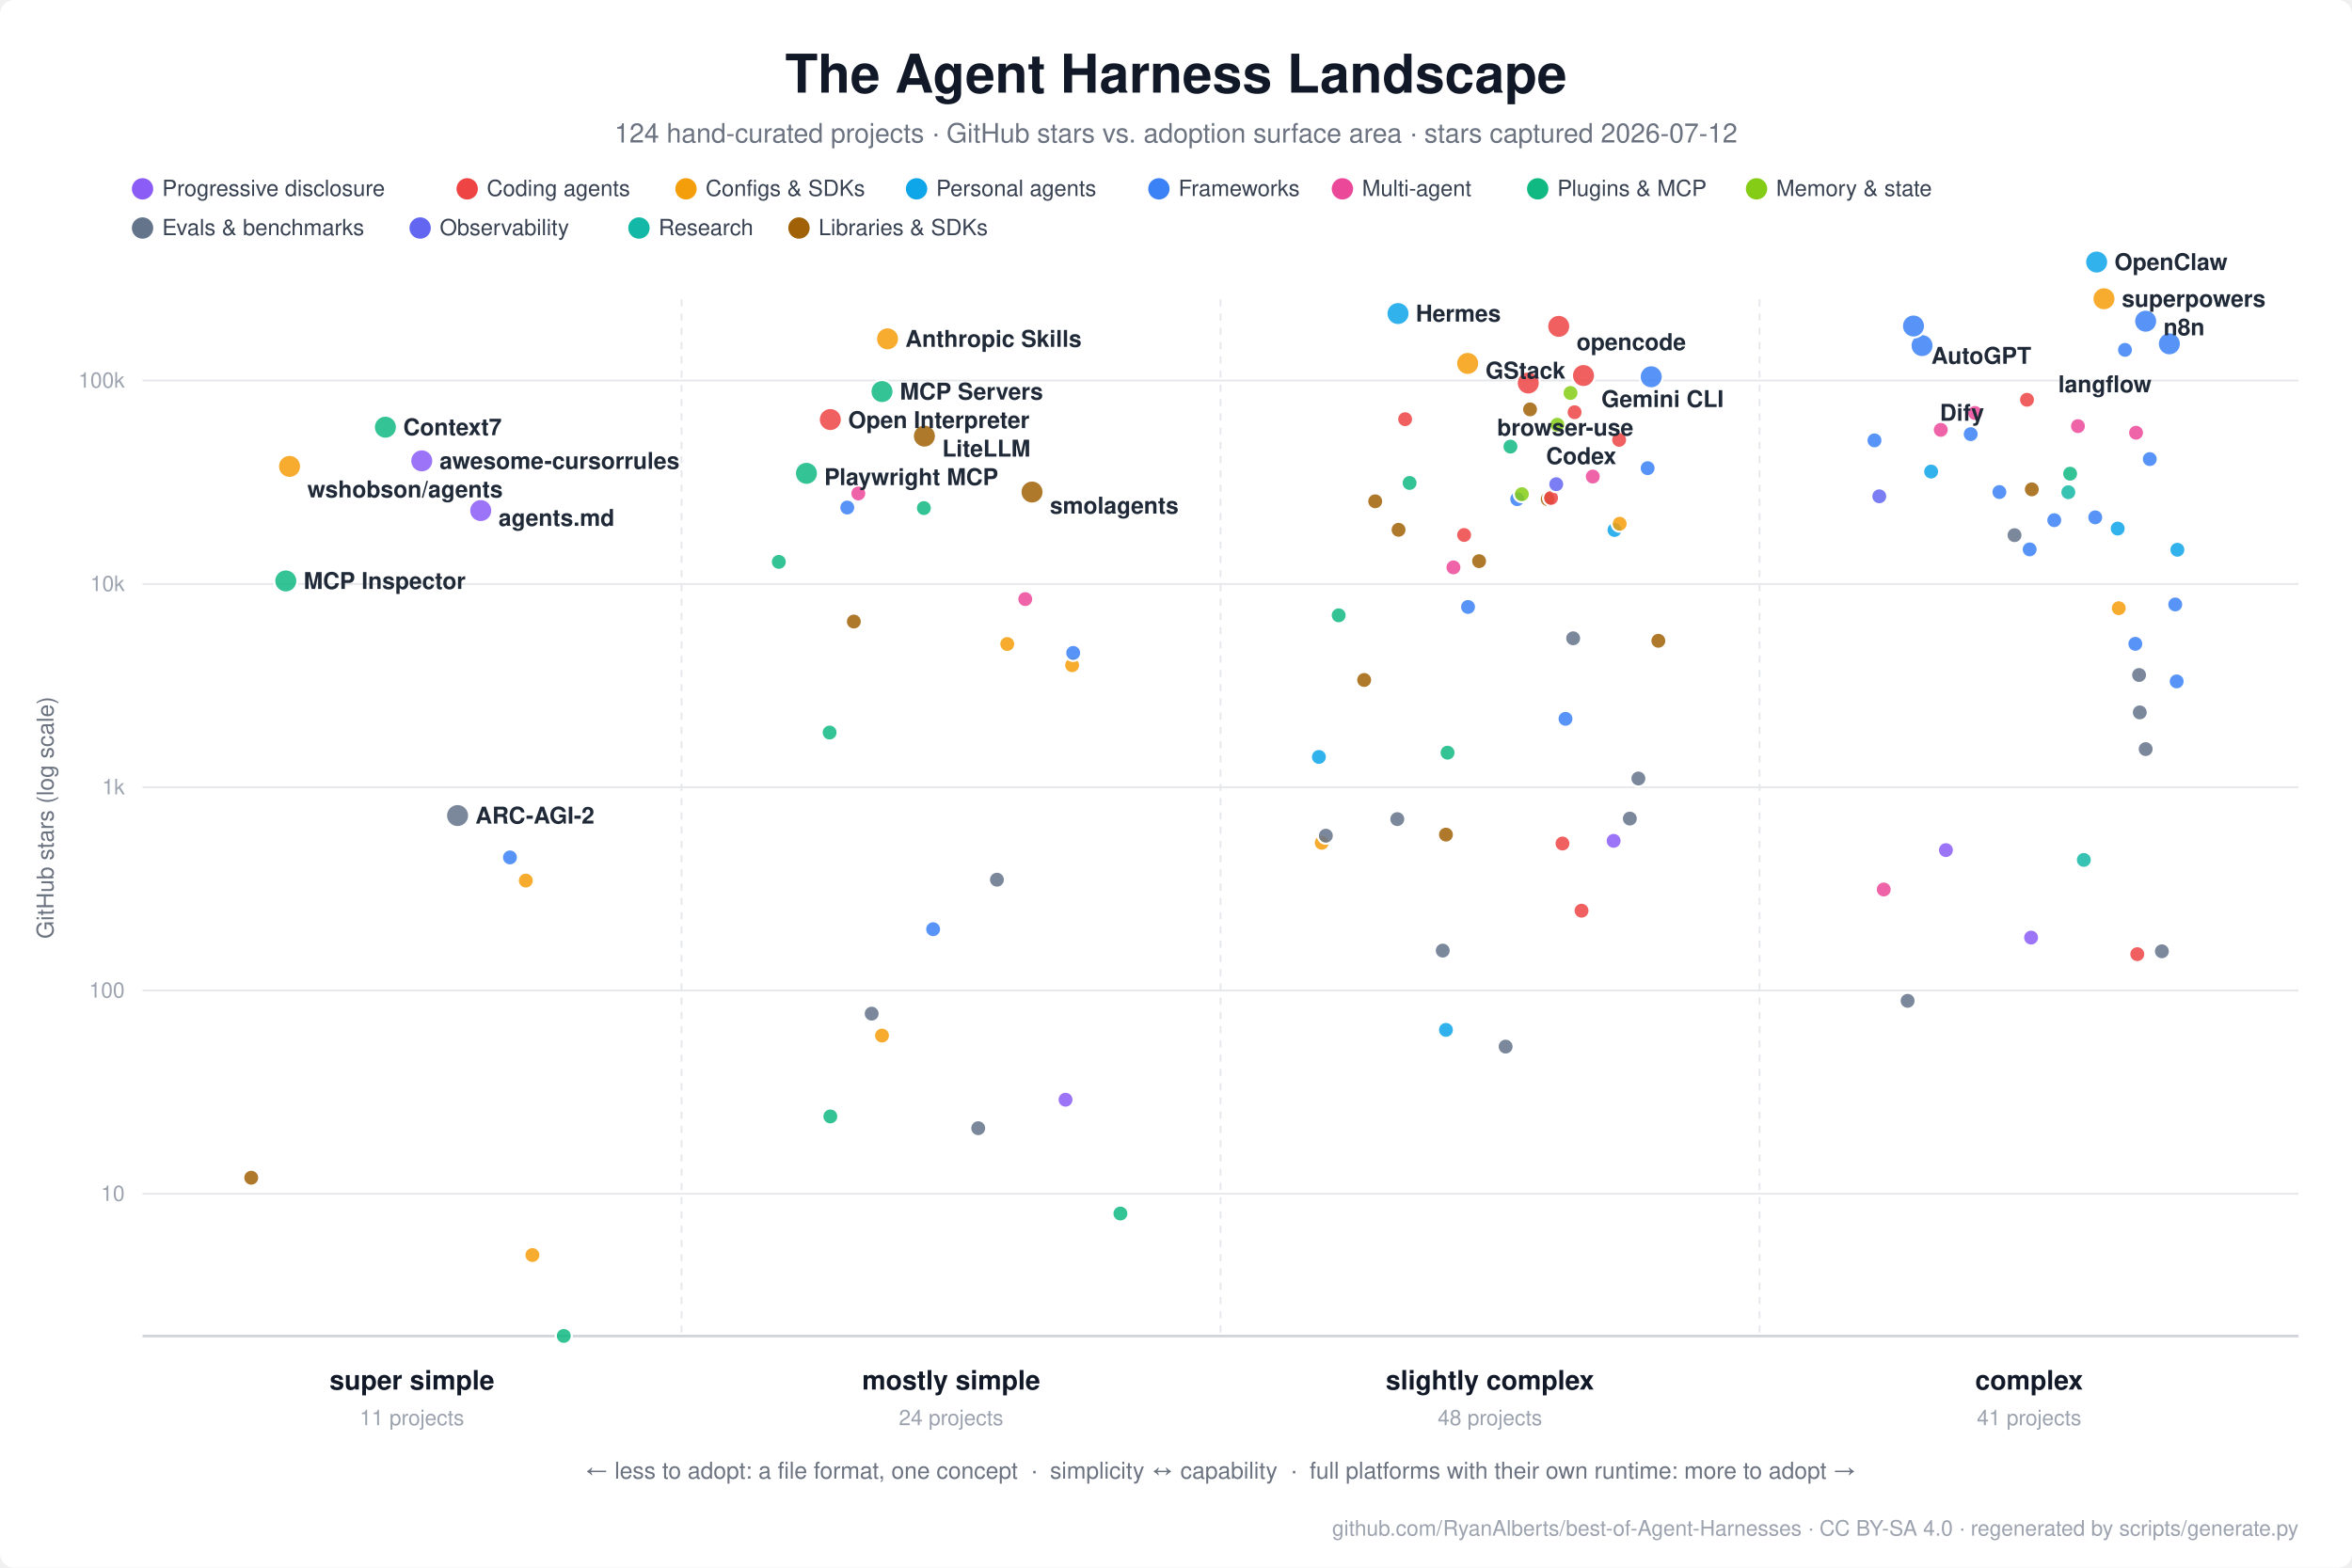
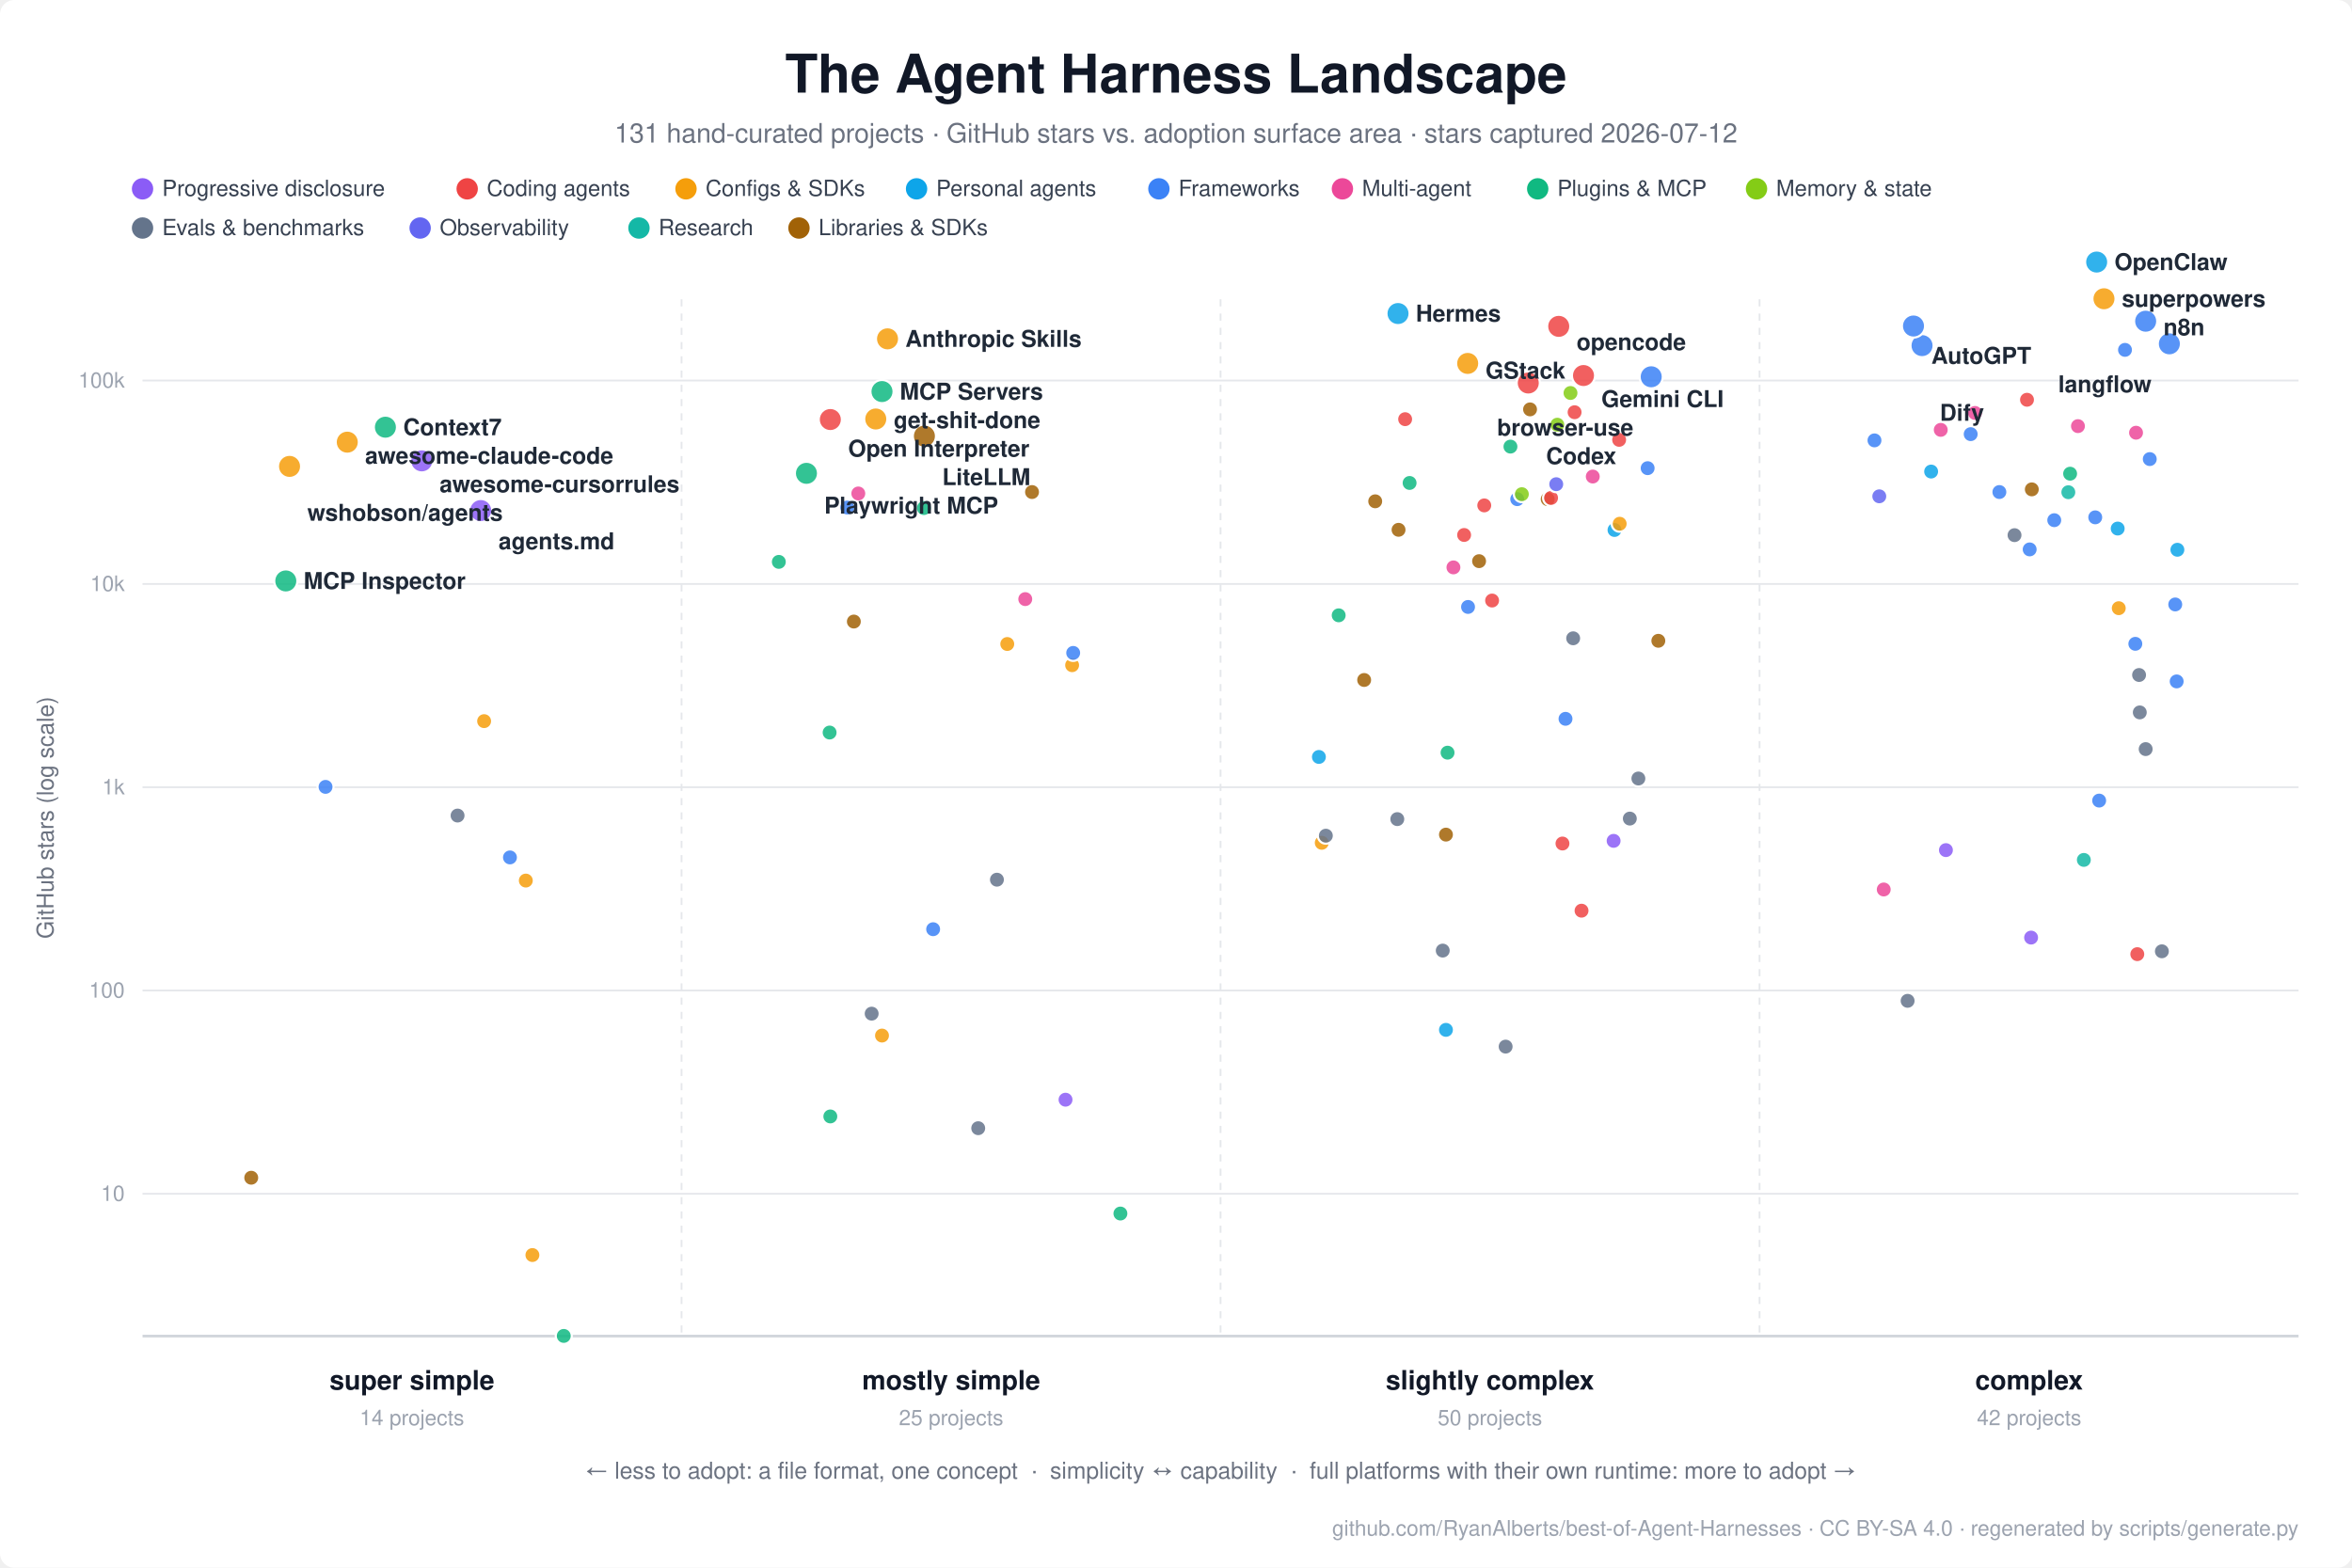
<svg xmlns="http://www.w3.org/2000/svg" viewBox="0 0 1320 880" font-family="-apple-system, 'Segoe UI', Helvetica, Arial, sans-serif">
  <rect width="1320" height="880" fill="#ffffff" rx="8" />
  <text x="660.0" y="52" text-anchor="middle" font-size="30" font-weight="700" fill="#111827">The Agent Harness Landscape</text>
-   <text x="660.0" y="80" text-anchor="middle" font-size="15" fill="#6b7280">124 hand-curated projects · GitHub stars vs. adoption surface area · stars captured 2026-07-12</text>
+   <text x="660.0" y="80" text-anchor="middle" font-size="15" fill="#6b7280">131 hand-curated projects · GitHub stars vs. adoption surface area · stars captured 2026-07-12</text>
  <circle cx="80" cy="106" r="6" fill="#8b5cf6" />
  <text x="91" y="110" font-size="12.5" fill="#374151">Progressive disclosure</text>
  <circle cx="262.2" cy="106" r="6" fill="#ef4444" />
  <text x="273.2" y="110" font-size="12.5" fill="#374151">Coding agents</text>
  <circle cx="385.0" cy="106" r="6" fill="#f59e0b" />
  <text x="396.0" y="110" font-size="12.5" fill="#374151">Configs &amp; SDKs</text>
  <circle cx="514.4" cy="106" r="6" fill="#0ea5e9" />
  <text x="525.4" y="110" font-size="12.5" fill="#374151">Personal agents</text>
  <circle cx="650.4" cy="106" r="6" fill="#3b82f6" />
  <text x="661.4" y="110" font-size="12.5" fill="#374151">Frameworks</text>
  <circle cx="753.4" cy="106" r="6" fill="#ec4899" />
  <text x="764.4" y="110" font-size="12.5" fill="#374151">Multi-agent</text>
  <circle cx="863.0" cy="106" r="6" fill="#10b981" />
  <text x="874.0" y="110" font-size="12.5" fill="#374151">Plugins &amp; MCP</text>
  <circle cx="985.8" cy="106" r="6" fill="#84cc16" />
  <text x="996.8" y="110" font-size="12.5" fill="#374151">Memory &amp; state</text>
  <circle cx="80" cy="128" r="6" fill="#64748b" />
  <text x="91" y="132" font-size="12.5" fill="#374151">Evals &amp; benchmarks</text>
  <circle cx="235.8" cy="128" r="6" fill="#6366f1" />
  <text x="246.8" y="132" font-size="12.5" fill="#374151">Observability</text>
  <circle cx="358.6" cy="128" r="6" fill="#14b8a6" />
  <text x="369.6" y="132" font-size="12.5" fill="#374151">Research</text>
  <circle cx="448.4" cy="128" r="6" fill="#a16207" />
  <text x="459.4" y="132" font-size="12.5" fill="#374151">Libraries &amp; SDKs</text>
  <line x1="80" y1="670.1" x2="1290" y2="670.1" stroke="#e5e7eb" stroke-width="1" />
  <text x="70" y="674.1" text-anchor="end" font-size="12" fill="#9ca3af">10</text>
  <line x1="80" y1="556.0" x2="1290" y2="556.0" stroke="#e5e7eb" stroke-width="1" />
  <text x="70" y="560.0" text-anchor="end" font-size="12" fill="#9ca3af">100</text>
  <line x1="80" y1="441.9" x2="1290" y2="441.9" stroke="#e5e7eb" stroke-width="1" />
  <text x="70" y="445.9" text-anchor="end" font-size="12" fill="#9ca3af">1k</text>
  <line x1="80" y1="327.8" x2="1290" y2="327.8" stroke="#e5e7eb" stroke-width="1" />
  <text x="70" y="331.8" text-anchor="end" font-size="12" fill="#9ca3af">10k</text>
  <line x1="80" y1="213.6" x2="1290" y2="213.6" stroke="#e5e7eb" stroke-width="1" />
  <text x="70" y="217.6" text-anchor="end" font-size="12" fill="#9ca3af">100k</text>
  <text x="30" y="459" font-size="13" fill="#6b7280" transform="rotate(-90 30 459)" text-anchor="middle">GitHub stars (log scale)</text>
  <text x="231.2" y="780" text-anchor="middle" font-size="15" font-weight="600" fill="#111827">super simple</text>
-   <text x="231.2" y="800" text-anchor="middle" font-size="12" fill="#9ca3af">11 projects</text>
+   <text x="231.2" y="800" text-anchor="middle" font-size="12" fill="#9ca3af">14 projects</text>
  <line x1="382.5" y1="168" x2="382.5" y2="750" stroke="#e5e7eb" stroke-width="1" stroke-dasharray="4 4" />
  <text x="533.8" y="780" text-anchor="middle" font-size="15" font-weight="600" fill="#111827">mostly simple</text>
-   <text x="533.8" y="800" text-anchor="middle" font-size="12" fill="#9ca3af">24 projects</text>
+   <text x="533.8" y="800" text-anchor="middle" font-size="12" fill="#9ca3af">25 projects</text>
  <line x1="685.0" y1="168" x2="685.0" y2="750" stroke="#e5e7eb" stroke-width="1" stroke-dasharray="4 4" />
  <text x="836.2" y="780" text-anchor="middle" font-size="15" font-weight="600" fill="#111827">slightly complex</text>
-   <text x="836.2" y="800" text-anchor="middle" font-size="12" fill="#9ca3af">48 projects</text>
+   <text x="836.2" y="800" text-anchor="middle" font-size="12" fill="#9ca3af">50 projects</text>
  <line x1="987.5" y1="168" x2="987.5" y2="750" stroke="#e5e7eb" stroke-width="1" stroke-dasharray="4 4" />
  <text x="1138.8" y="780" text-anchor="middle" font-size="15" font-weight="600" fill="#111827">complex</text>
-   <text x="1138.8" y="800" text-anchor="middle" font-size="12" fill="#9ca3af">41 projects</text>
+   <text x="1138.8" y="800" text-anchor="middle" font-size="12" fill="#9ca3af">42 projects</text>
  <line x1="80" y1="750" x2="1290" y2="750" stroke="#d1d5db" stroke-width="1.5" />
  <text x="685.0" y="830" text-anchor="middle" font-size="13" fill="#6b7280">←  less to adopt: a file format, one concept  ·  simplicity ↔ capability  ·  full platforms with their own runtime: more to adopt  →</text>
  <circle cx="316.4" cy="749.9" r="4.5" fill="#10b981" fill-opacity="0.85" stroke="#ffffff" stroke-width="1.2" />
  <circle cx="298.8" cy="704.5" r="4.5" fill="#f59e0b" fill-opacity="0.85" stroke="#ffffff" stroke-width="1.2" />
  <circle cx="628.8" cy="681.2" r="4.5" fill="#10b981" fill-opacity="0.85" stroke="#ffffff" stroke-width="1.2" />
  <circle cx="141.0" cy="661.1" r="4.5" fill="#a16207" fill-opacity="0.85" stroke="#ffffff" stroke-width="1.2" />
  <circle cx="549.0" cy="633.3" r="4.5" fill="#64748b" fill-opacity="0.85" stroke="#ffffff" stroke-width="1.2" />
  <circle cx="466.0" cy="626.7" r="4.5" fill="#10b981" fill-opacity="0.85" stroke="#ffffff" stroke-width="1.2" />
  <circle cx="598.0" cy="617.3" r="4.5" fill="#8b5cf6" fill-opacity="0.85" stroke="#ffffff" stroke-width="1.2" />
  <circle cx="845.0" cy="587.5" r="4.5" fill="#64748b" fill-opacity="0.85" stroke="#ffffff" stroke-width="1.2" />
  <circle cx="495.0" cy="581.3" r="4.5" fill="#f59e0b" fill-opacity="0.85" stroke="#ffffff" stroke-width="1.2" />
  <circle cx="811.5" cy="578.1" r="4.5" fill="#0ea5e9" fill-opacity="0.85" stroke="#ffffff" stroke-width="1.2" />
  <circle cx="489.2" cy="569.0" r="4.5" fill="#64748b" fill-opacity="0.85" stroke="#ffffff" stroke-width="1.2" />
  <circle cx="1070.6" cy="561.8" r="4.5" fill="#64748b" fill-opacity="0.85" stroke="#ffffff" stroke-width="1.2" />
  <circle cx="1199.5" cy="535.6" r="4.5" fill="#ef4444" fill-opacity="0.85" stroke="#ffffff" stroke-width="1.2" />
  <circle cx="1213.3" cy="534.0" r="4.5" fill="#64748b" fill-opacity="0.85" stroke="#ffffff" stroke-width="1.2" />
  <circle cx="809.7" cy="533.6" r="4.5" fill="#64748b" fill-opacity="0.85" stroke="#ffffff" stroke-width="1.2" />
  <circle cx="1139.9" cy="526.3" r="4.5" fill="#8b5cf6" fill-opacity="0.85" stroke="#ffffff" stroke-width="1.2" />
  <circle cx="523.7" cy="521.6" r="4.5" fill="#3b82f6" fill-opacity="0.85" stroke="#ffffff" stroke-width="1.2" />
  <circle cx="887.6" cy="511.2" r="4.5" fill="#ef4444" fill-opacity="0.85" stroke="#ffffff" stroke-width="1.2" />
  <circle cx="1057.2" cy="499.3" r="4.5" fill="#ec4899" fill-opacity="0.85" stroke="#ffffff" stroke-width="1.2" />
  <circle cx="295.1" cy="494.3" r="4.5" fill="#f59e0b" fill-opacity="0.85" stroke="#ffffff" stroke-width="1.2" />
  <circle cx="559.5" cy="493.8" r="4.5" fill="#64748b" fill-opacity="0.85" stroke="#ffffff" stroke-width="1.2" />
  <circle cx="1169.5" cy="482.7" r="4.5" fill="#14b8a6" fill-opacity="0.85" stroke="#ffffff" stroke-width="1.2" />
  <circle cx="286.2" cy="481.3" r="4.5" fill="#3b82f6" fill-opacity="0.85" stroke="#ffffff" stroke-width="1.2" />
  <circle cx="1092.1" cy="477.2" r="4.5" fill="#8b5cf6" fill-opacity="0.85" stroke="#ffffff" stroke-width="1.2" />
  <circle cx="876.9" cy="473.5" r="4.5" fill="#ef4444" fill-opacity="0.85" stroke="#ffffff" stroke-width="1.2" />
  <circle cx="741.8" cy="473.1" r="4.5" fill="#f59e0b" fill-opacity="0.85" stroke="#ffffff" stroke-width="1.2" />
  <circle cx="905.6" cy="472.0" r="4.5" fill="#8b5cf6" fill-opacity="0.85" stroke="#ffffff" stroke-width="1.2" />
  <circle cx="744.1" cy="469.1" r="4.5" fill="#64748b" fill-opacity="0.85" stroke="#ffffff" stroke-width="1.2" />
  <circle cx="811.5" cy="468.5" r="4.5" fill="#a16207" fill-opacity="0.85" stroke="#ffffff" stroke-width="1.2" />
  <circle cx="784.2" cy="459.8" r="4.5" fill="#64748b" fill-opacity="0.85" stroke="#ffffff" stroke-width="1.2" />
  <circle cx="914.7" cy="459.5" r="4.5" fill="#64748b" fill-opacity="0.85" stroke="#ffffff" stroke-width="1.2" />
-   <circle cx="256.8" cy="457.8" r="6.5" fill="#64748b" fill-opacity="0.85" stroke="#ffffff" stroke-width="1.2" />
+   <circle cx="256.8" cy="457.8" r="4.5" fill="#64748b" fill-opacity="0.85" stroke="#ffffff" stroke-width="1.2" />
+   <circle cx="1178.1" cy="449.4" r="4.5" fill="#3b82f6" fill-opacity="0.85" stroke="#ffffff" stroke-width="1.2" />
+   <circle cx="182.7" cy="441.7" r="4.5" fill="#3b82f6" fill-opacity="0.85" stroke="#ffffff" stroke-width="1.2" />
  <circle cx="919.5" cy="437.0" r="4.5" fill="#64748b" fill-opacity="0.85" stroke="#ffffff" stroke-width="1.2" />
  <circle cx="740.2" cy="424.9" r="4.5" fill="#0ea5e9" fill-opacity="0.85" stroke="#ffffff" stroke-width="1.2" />
  <circle cx="812.4" cy="422.5" r="4.5" fill="#10b981" fill-opacity="0.85" stroke="#ffffff" stroke-width="1.2" />
  <circle cx="1204.2" cy="420.5" r="4.5" fill="#64748b" fill-opacity="0.85" stroke="#ffffff" stroke-width="1.2" />
  <circle cx="465.6" cy="411.2" r="4.5" fill="#10b981" fill-opacity="0.85" stroke="#ffffff" stroke-width="1.2" />
+   <circle cx="271.7" cy="404.8" r="4.5" fill="#f59e0b" fill-opacity="0.85" stroke="#ffffff" stroke-width="1.2" />
  <circle cx="878.6" cy="403.5" r="4.5" fill="#3b82f6" fill-opacity="0.85" stroke="#ffffff" stroke-width="1.2" />
  <circle cx="1200.9" cy="399.9" r="4.5" fill="#64748b" fill-opacity="0.85" stroke="#ffffff" stroke-width="1.2" />
  <circle cx="1221.6" cy="382.5" r="4.5" fill="#3b82f6" fill-opacity="0.85" stroke="#ffffff" stroke-width="1.2" />
  <circle cx="765.6" cy="381.7" r="4.5" fill="#a16207" fill-opacity="0.85" stroke="#ffffff" stroke-width="1.2" />
  <circle cx="1200.5" cy="378.9" r="4.5" fill="#64748b" fill-opacity="0.85" stroke="#ffffff" stroke-width="1.2" />
  <circle cx="601.7" cy="373.4" r="4.5" fill="#f59e0b" fill-opacity="0.85" stroke="#ffffff" stroke-width="1.2" />
  <circle cx="602.3" cy="366.5" r="4.5" fill="#3b82f6" fill-opacity="0.85" stroke="#ffffff" stroke-width="1.2" />
  <circle cx="565.3" cy="361.5" r="4.5" fill="#f59e0b" fill-opacity="0.85" stroke="#ffffff" stroke-width="1.2" />
  <circle cx="1198.4" cy="361.4" r="4.5" fill="#3b82f6" fill-opacity="0.85" stroke="#ffffff" stroke-width="1.2" />
  <circle cx="930.7" cy="359.7" r="4.5" fill="#a16207" fill-opacity="0.85" stroke="#ffffff" stroke-width="1.2" />
  <circle cx="882.9" cy="358.3" r="4.5" fill="#64748b" fill-opacity="0.85" stroke="#ffffff" stroke-width="1.2" />
  <circle cx="479.2" cy="348.9" r="4.5" fill="#a16207" fill-opacity="0.85" stroke="#ffffff" stroke-width="1.2" />
  <circle cx="751.3" cy="345.4" r="4.5" fill="#10b981" fill-opacity="0.85" stroke="#ffffff" stroke-width="1.2" />
  <circle cx="1189.1" cy="341.4" r="4.5" fill="#f59e0b" fill-opacity="0.85" stroke="#ffffff" stroke-width="1.2" />
  <circle cx="823.9" cy="340.7" r="4.5" fill="#3b82f6" fill-opacity="0.85" stroke="#ffffff" stroke-width="1.2" />
  <circle cx="1220.8" cy="339.3" r="4.5" fill="#3b82f6" fill-opacity="0.85" stroke="#ffffff" stroke-width="1.2" />
+   <circle cx="837.4" cy="337.1" r="4.5" fill="#ef4444" fill-opacity="0.85" stroke="#ffffff" stroke-width="1.2" />
  <circle cx="575.4" cy="336.3" r="4.5" fill="#ec4899" fill-opacity="0.85" stroke="#ffffff" stroke-width="1.2" />
  <circle cx="160.4" cy="326.1" r="6.5" fill="#10b981" fill-opacity="0.85" stroke="#ffffff" stroke-width="1.2" />
  <circle cx="815.7" cy="318.5" r="4.5" fill="#ec4899" fill-opacity="0.85" stroke="#ffffff" stroke-width="1.2" />
  <circle cx="437.1" cy="315.4" r="4.5" fill="#10b981" fill-opacity="0.85" stroke="#ffffff" stroke-width="1.2" />
  <circle cx="830.1" cy="315.0" r="4.5" fill="#a16207" fill-opacity="0.85" stroke="#ffffff" stroke-width="1.2" />
  <circle cx="1222.0" cy="308.6" r="4.5" fill="#0ea5e9" fill-opacity="0.85" stroke="#ffffff" stroke-width="1.2" />
  <circle cx="1139.1" cy="308.4" r="4.5" fill="#3b82f6" fill-opacity="0.85" stroke="#ffffff" stroke-width="1.2" />
  <circle cx="1130.6" cy="300.4" r="4.5" fill="#64748b" fill-opacity="0.85" stroke="#ffffff" stroke-width="1.2" />
  <circle cx="821.7" cy="300.3" r="4.5" fill="#ef4444" fill-opacity="0.85" stroke="#ffffff" stroke-width="1.2" />
  <circle cx="906.1" cy="297.5" r="4.5" fill="#0ea5e9" fill-opacity="0.85" stroke="#ffffff" stroke-width="1.2" />
  <circle cx="784.9" cy="297.4" r="4.5" fill="#a16207" fill-opacity="0.85" stroke="#ffffff" stroke-width="1.2" />
  <circle cx="1188.5" cy="296.7" r="4.5" fill="#0ea5e9" fill-opacity="0.85" stroke="#ffffff" stroke-width="1.2" />
  <circle cx="909.0" cy="294.0" r="4.5" fill="#f59e0b" fill-opacity="0.85" stroke="#ffffff" stroke-width="1.2" />
  <circle cx="1152.9" cy="292.0" r="4.5" fill="#3b82f6" fill-opacity="0.85" stroke="#ffffff" stroke-width="1.2" />
  <circle cx="1175.9" cy="290.4" r="4.5" fill="#3b82f6" fill-opacity="0.85" stroke="#ffffff" stroke-width="1.2" />
  <circle cx="269.8" cy="286.6" r="6.5" fill="#8b5cf6" fill-opacity="0.85" stroke="#ffffff" stroke-width="1.2" />
  <circle cx="518.5" cy="285.2" r="4.5" fill="#10b981" fill-opacity="0.85" stroke="#ffffff" stroke-width="1.2" />
  <circle cx="475.5" cy="284.9" r="4.5" fill="#3b82f6" fill-opacity="0.85" stroke="#ffffff" stroke-width="1.2" />
+   <circle cx="833.0" cy="283.7" r="4.5" fill="#ef4444" fill-opacity="0.85" stroke="#ffffff" stroke-width="1.2" />
  <circle cx="771.8" cy="281.4" r="4.5" fill="#a16207" fill-opacity="0.85" stroke="#ffffff" stroke-width="1.2" />
  <circle cx="851.5" cy="280.2" r="4.5" fill="#3b82f6" fill-opacity="0.85" stroke="#ffffff" stroke-width="1.2" />
  <circle cx="868.6" cy="280.2" r="4.5" fill="#a16207" fill-opacity="0.85" stroke="#ffffff" stroke-width="1.2" />
  <circle cx="870.5" cy="279.5" r="4.5" fill="#ef4444" fill-opacity="0.85" stroke="#ffffff" stroke-width="1.2" />
  <circle cx="1054.7" cy="278.6" r="4.5" fill="#6366f1" fill-opacity="0.85" stroke="#ffffff" stroke-width="1.2" />
  <circle cx="854.1" cy="277.4" r="4.5" fill="#84cc16" fill-opacity="0.85" stroke="#ffffff" stroke-width="1.2" />
  <circle cx="481.7" cy="277.0" r="4.5" fill="#ec4899" fill-opacity="0.85" stroke="#ffffff" stroke-width="1.2" />
  <circle cx="1160.8" cy="276.3" r="4.5" fill="#14b8a6" fill-opacity="0.85" stroke="#ffffff" stroke-width="1.2" />
  <circle cx="1122.1" cy="276.2" r="4.5" fill="#3b82f6" fill-opacity="0.85" stroke="#ffffff" stroke-width="1.2" />
-   <circle cx="579.2" cy="276.2" r="6.5" fill="#a16207" fill-opacity="0.85" stroke="#ffffff" stroke-width="1.2" />
+   <circle cx="579.2" cy="276.2" r="4.5" fill="#a16207" fill-opacity="0.85" stroke="#ffffff" stroke-width="1.2" />
  <circle cx="1140.3" cy="274.7" r="4.5" fill="#a16207" fill-opacity="0.85" stroke="#ffffff" stroke-width="1.2" />
  <circle cx="873.4" cy="271.8" r="4.5" fill="#6366f1" fill-opacity="0.85" stroke="#ffffff" stroke-width="1.2" />
  <circle cx="791.1" cy="271.1" r="4.5" fill="#10b981" fill-opacity="0.85" stroke="#ffffff" stroke-width="1.2" />
  <circle cx="893.9" cy="267.5" r="4.5" fill="#ec4899" fill-opacity="0.85" stroke="#ffffff" stroke-width="1.2" />
  <circle cx="1161.8" cy="265.9" r="4.5" fill="#10b981" fill-opacity="0.85" stroke="#ffffff" stroke-width="1.2" />
  <circle cx="452.6" cy="265.7" r="6.5" fill="#10b981" fill-opacity="0.85" stroke="#ffffff" stroke-width="1.2" />
  <circle cx="1083.8" cy="264.7" r="4.5" fill="#0ea5e9" fill-opacity="0.85" stroke="#ffffff" stroke-width="1.2" />
  <circle cx="924.7" cy="262.8" r="4.5" fill="#3b82f6" fill-opacity="0.85" stroke="#ffffff" stroke-width="1.2" />
  <circle cx="162.5" cy="261.8" r="6.5" fill="#f59e0b" fill-opacity="0.85" stroke="#ffffff" stroke-width="1.2" />
  <circle cx="236.7" cy="258.7" r="6.5" fill="#8b5cf6" fill-opacity="0.85" stroke="#ffffff" stroke-width="1.2" />
  <circle cx="1206.5" cy="257.7" r="4.5" fill="#3b82f6" fill-opacity="0.85" stroke="#ffffff" stroke-width="1.2" />
  <circle cx="847.7" cy="250.7" r="4.5" fill="#10b981" fill-opacity="0.85" stroke="#ffffff" stroke-width="1.2" />
+   <circle cx="194.9" cy="248.2" r="6.5" fill="#f59e0b" fill-opacity="0.85" stroke="#ffffff" stroke-width="1.2" />
  <circle cx="1052.0" cy="247.2" r="4.5" fill="#3b82f6" fill-opacity="0.85" stroke="#ffffff" stroke-width="1.2" />
  <circle cx="908.7" cy="246.9" r="4.5" fill="#ef4444" fill-opacity="0.85" stroke="#ffffff" stroke-width="1.2" />
  <circle cx="518.8" cy="244.8" r="6.5" fill="#a16207" fill-opacity="0.85" stroke="#ffffff" stroke-width="1.2" />
  <circle cx="1106.0" cy="243.7" r="4.5" fill="#3b82f6" fill-opacity="0.85" stroke="#ffffff" stroke-width="1.2" />
  <circle cx="1198.8" cy="242.9" r="4.5" fill="#ec4899" fill-opacity="0.85" stroke="#ffffff" stroke-width="1.2" />
  <circle cx="1089.2" cy="241.3" r="4.5" fill="#ec4899" fill-opacity="0.85" stroke="#ffffff" stroke-width="1.2" />
  <circle cx="216.3" cy="239.8" r="6.5" fill="#10b981" fill-opacity="0.85" stroke="#ffffff" stroke-width="1.2" />
  <circle cx="1166.2" cy="239.2" r="4.5" fill="#ec4899" fill-opacity="0.85" stroke="#ffffff" stroke-width="1.2" />
  <circle cx="874.0" cy="238.4" r="4.5" fill="#84cc16" fill-opacity="0.85" stroke="#ffffff" stroke-width="1.2" />
  <circle cx="466.0" cy="235.5" r="6.5" fill="#ef4444" fill-opacity="0.85" stroke="#ffffff" stroke-width="1.2" />
  <circle cx="788.6" cy="235.3" r="4.5" fill="#ef4444" fill-opacity="0.85" stroke="#ffffff" stroke-width="1.2" />
+   <circle cx="491.5" cy="235.2" r="6.5" fill="#f59e0b" fill-opacity="0.85" stroke="#ffffff" stroke-width="1.2" />
  <circle cx="1108.4" cy="231.8" r="4.5" fill="#ec4899" fill-opacity="0.85" stroke="#ffffff" stroke-width="1.2" />
  <circle cx="883.7" cy="231.4" r="4.5" fill="#ef4444" fill-opacity="0.85" stroke="#ffffff" stroke-width="1.2" />
  <circle cx="858.7" cy="229.8" r="4.5" fill="#a16207" fill-opacity="0.85" stroke="#ffffff" stroke-width="1.2" />
  <circle cx="1137.6" cy="224.4" r="4.5" fill="#ef4444" fill-opacity="0.85" stroke="#ffffff" stroke-width="1.2" />
  <circle cx="881.4" cy="220.6" r="4.5" fill="#84cc16" fill-opacity="0.85" stroke="#ffffff" stroke-width="1.2" />
  <circle cx="495.0" cy="219.8" r="6.5" fill="#10b981" fill-opacity="0.85" stroke="#ffffff" stroke-width="1.2" />
  <circle cx="857.7" cy="215.0" r="6.5" fill="#ef4444" fill-opacity="0.85" stroke="#ffffff" stroke-width="1.2" />
  <circle cx="926.7" cy="211.5" r="6.5" fill="#3b82f6" fill-opacity="0.85" stroke="#ffffff" stroke-width="1.2" />
  <circle cx="888.7" cy="210.8" r="6.5" fill="#ef4444" fill-opacity="0.85" stroke="#ffffff" stroke-width="1.2" />
  <circle cx="823.7" cy="204.0" r="6.5" fill="#f59e0b" fill-opacity="0.85" stroke="#ffffff" stroke-width="1.2" />
  <circle cx="1192.6" cy="196.4" r="4.5" fill="#3b82f6" fill-opacity="0.85" stroke="#ffffff" stroke-width="1.2" />
  <circle cx="1078.7" cy="194.0" r="6.5" fill="#3b82f6" fill-opacity="0.85" stroke="#ffffff" stroke-width="1.2" />
  <circle cx="1217.5" cy="193.0" r="6.5" fill="#3b82f6" fill-opacity="0.85" stroke="#ffffff" stroke-width="1.2" />
  <circle cx="498.1" cy="190.2" r="6.5" fill="#f59e0b" fill-opacity="0.85" stroke="#ffffff" stroke-width="1.2" />
  <circle cx="874.8" cy="183.2" r="6.5" fill="#ef4444" fill-opacity="0.85" stroke="#ffffff" stroke-width="1.2" />
  <circle cx="1073.9" cy="183.0" r="6.5" fill="#3b82f6" fill-opacity="0.85" stroke="#ffffff" stroke-width="1.2" />
  <circle cx="1204.2" cy="180.3" r="6.5" fill="#3b82f6" fill-opacity="0.85" stroke="#ffffff" stroke-width="1.2" />
  <circle cx="784.6" cy="176.0" r="6.5" fill="#0ea5e9" fill-opacity="0.85" stroke="#ffffff" stroke-width="1.2" />
  <circle cx="1180.8" cy="167.7" r="6.5" fill="#f59e0b" fill-opacity="0.85" stroke="#ffffff" stroke-width="1.2" />
  <circle cx="1176.7" cy="147.1" r="6.5" fill="#0ea5e9" fill-opacity="0.85" stroke="#ffffff" stroke-width="1.2" />
  <text x="226.3" y="244.3" text-anchor="start" font-size="13" font-weight="600" fill="#1f2937">Context7</text>
-   <text x="246.7" y="263.2" text-anchor="start" font-size="13" font-weight="600" fill="#1f2937">awesome-cursorrules</text>
-   <text x="172.5" y="279.2" text-anchor="start" font-size="13" font-weight="600" fill="#1f2937">wshobson/agents</text>
-   <text x="279.8" y="295.2" text-anchor="start" font-size="13" font-weight="600" fill="#1f2937">agents.md</text>
+   <text x="204.9" y="260.3" text-anchor="start" font-size="13" font-weight="600" fill="#1f2937">awesome-claude-code</text>
+   <text x="246.7" y="276.3" text-anchor="start" font-size="13" font-weight="600" fill="#1f2937">awesome-cursorrules</text>
+   <text x="172.5" y="292.3" text-anchor="start" font-size="13" font-weight="600" fill="#1f2937">wshobson/agents</text>
+   <text x="279.8" y="308.3" text-anchor="start" font-size="13" font-weight="600" fill="#1f2937">agents.md</text>
  <text x="170.4" y="330.6" text-anchor="start" font-size="13" font-weight="600" fill="#1f2937">MCP Inspector</text>
-   <text x="266.8" y="462.3" text-anchor="start" font-size="13" font-weight="600" fill="#1f2937">ARC-AGI-2</text>
  <text x="508.1" y="194.7" text-anchor="start" font-size="13" font-weight="600" fill="#1f2937">Anthropic Skills</text>
  <text x="505.0" y="224.3" text-anchor="start" font-size="13" font-weight="600" fill="#1f2937">MCP Servers</text>
-   <text x="476.0" y="240.3" text-anchor="start" font-size="13" font-weight="600" fill="#1f2937">Open Interpreter</text>
-   <text x="528.8" y="256.3" text-anchor="start" font-size="13" font-weight="600" fill="#1f2937">LiteLLM</text>
-   <text x="462.6" y="272.3" text-anchor="start" font-size="13" font-weight="600" fill="#1f2937">Playwright MCP</text>
-   <text x="589.2" y="288.3" text-anchor="start" font-size="13" font-weight="600" fill="#1f2937">smolagents</text>
+   <text x="501.5" y="240.3" text-anchor="start" font-size="13" font-weight="600" fill="#1f2937">get-shit-done</text>
+   <text x="476.0" y="256.3" text-anchor="start" font-size="13" font-weight="600" fill="#1f2937">Open Interpreter</text>
+   <text x="528.8" y="272.3" text-anchor="start" font-size="13" font-weight="600" fill="#1f2937">LiteLLM</text>
+   <text x="462.6" y="288.3" text-anchor="start" font-size="13" font-weight="600" fill="#1f2937">Playwright MCP</text>
  <text x="794.6" y="180.5" text-anchor="start" font-size="13" font-weight="600" fill="#1f2937">Hermes</text>
  <text x="884.8" y="196.5" text-anchor="start" font-size="13" font-weight="600" fill="#1f2937">opencode</text>
  <text x="833.7" y="212.5" text-anchor="start" font-size="13" font-weight="600" fill="#1f2937">GStack</text>
  <text x="898.7" y="228.5" text-anchor="start" font-size="13" font-weight="600" fill="#1f2937">Gemini CLI</text>
  <text x="916.7" y="244.5" text-anchor="end" font-size="13" font-weight="600" fill="#1f2937">browser-use</text>
  <text x="867.7" y="260.5" text-anchor="start" font-size="13" font-weight="600" fill="#1f2937">Codex</text>
  <text x="1186.7" y="151.6" text-anchor="start" font-size="13" font-weight="600" fill="#1f2937">OpenClaw</text>
  <text x="1190.8" y="172.2" text-anchor="start" font-size="13" font-weight="600" fill="#1f2937">superpowers</text>
  <text x="1214.2" y="188.2" text-anchor="start" font-size="13" font-weight="600" fill="#1f2937">n8n</text>
  <text x="1083.9" y="204.2" text-anchor="start" font-size="13" font-weight="600" fill="#1f2937">AutoGPT</text>
  <text x="1207.5" y="220.2" text-anchor="end" font-size="13" font-weight="600" fill="#1f2937">langflow</text>
  <text x="1088.7" y="236.2" text-anchor="start" font-size="13" font-weight="600" fill="#1f2937">Dify</text>
  <text x="1290" y="862" text-anchor="end" font-size="12" fill="#9ca3af">github.com/RyanAlberts/best-of-Agent-Harnesses · CC BY-SA 4.0 · regenerated by scripts/generate.py</text>
</svg>
